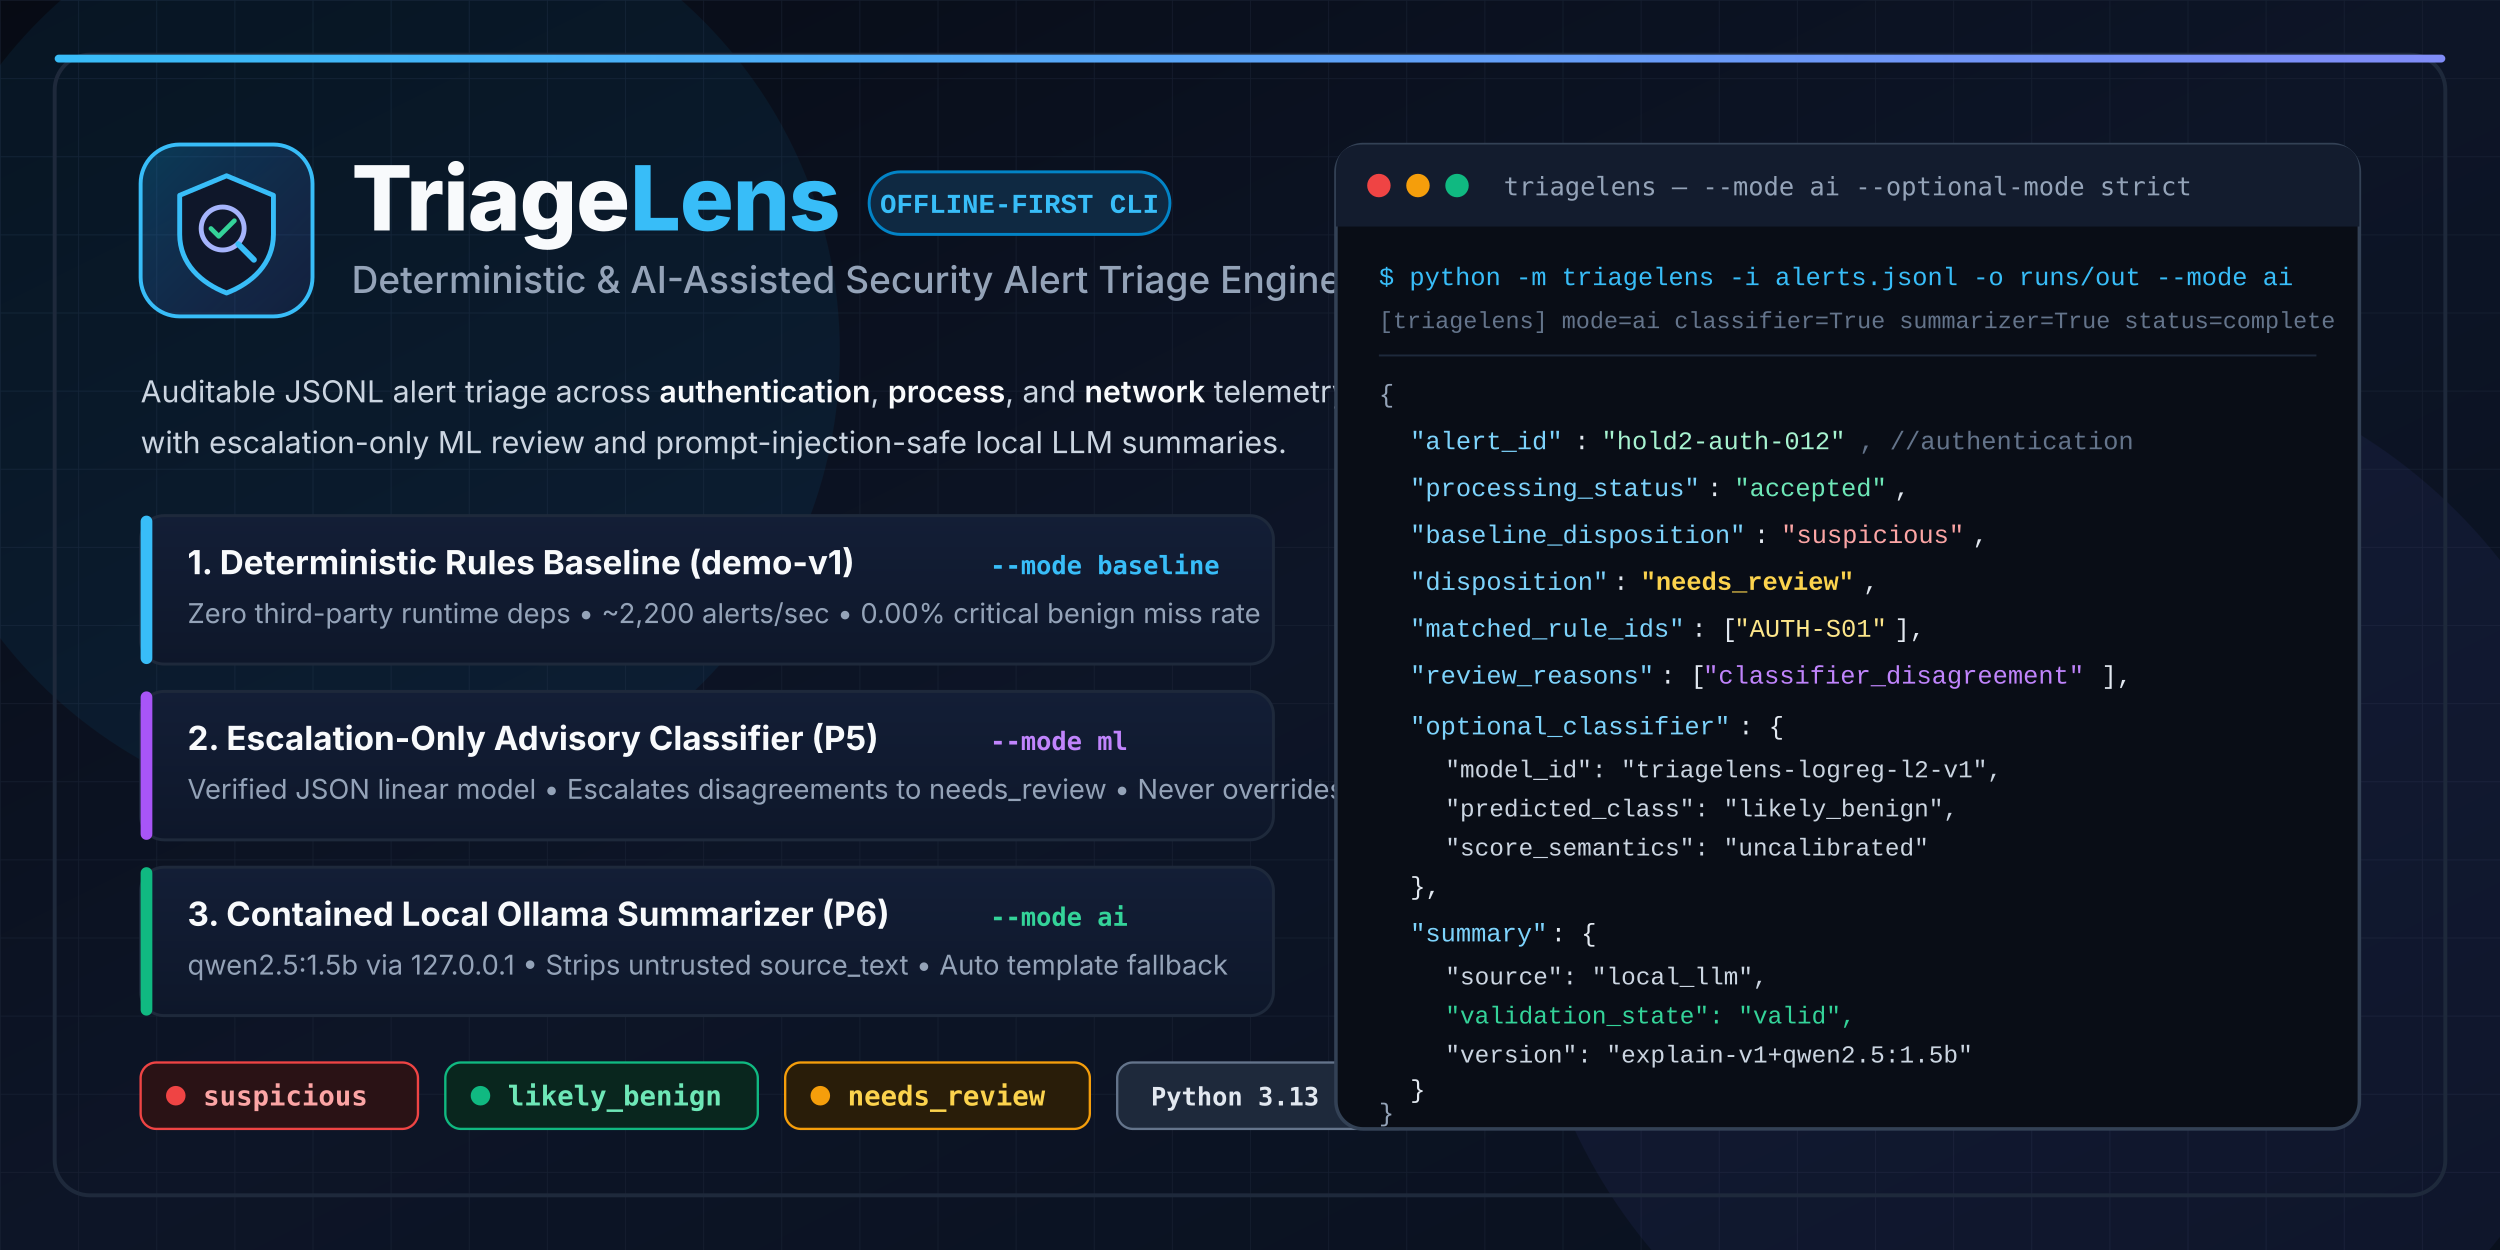
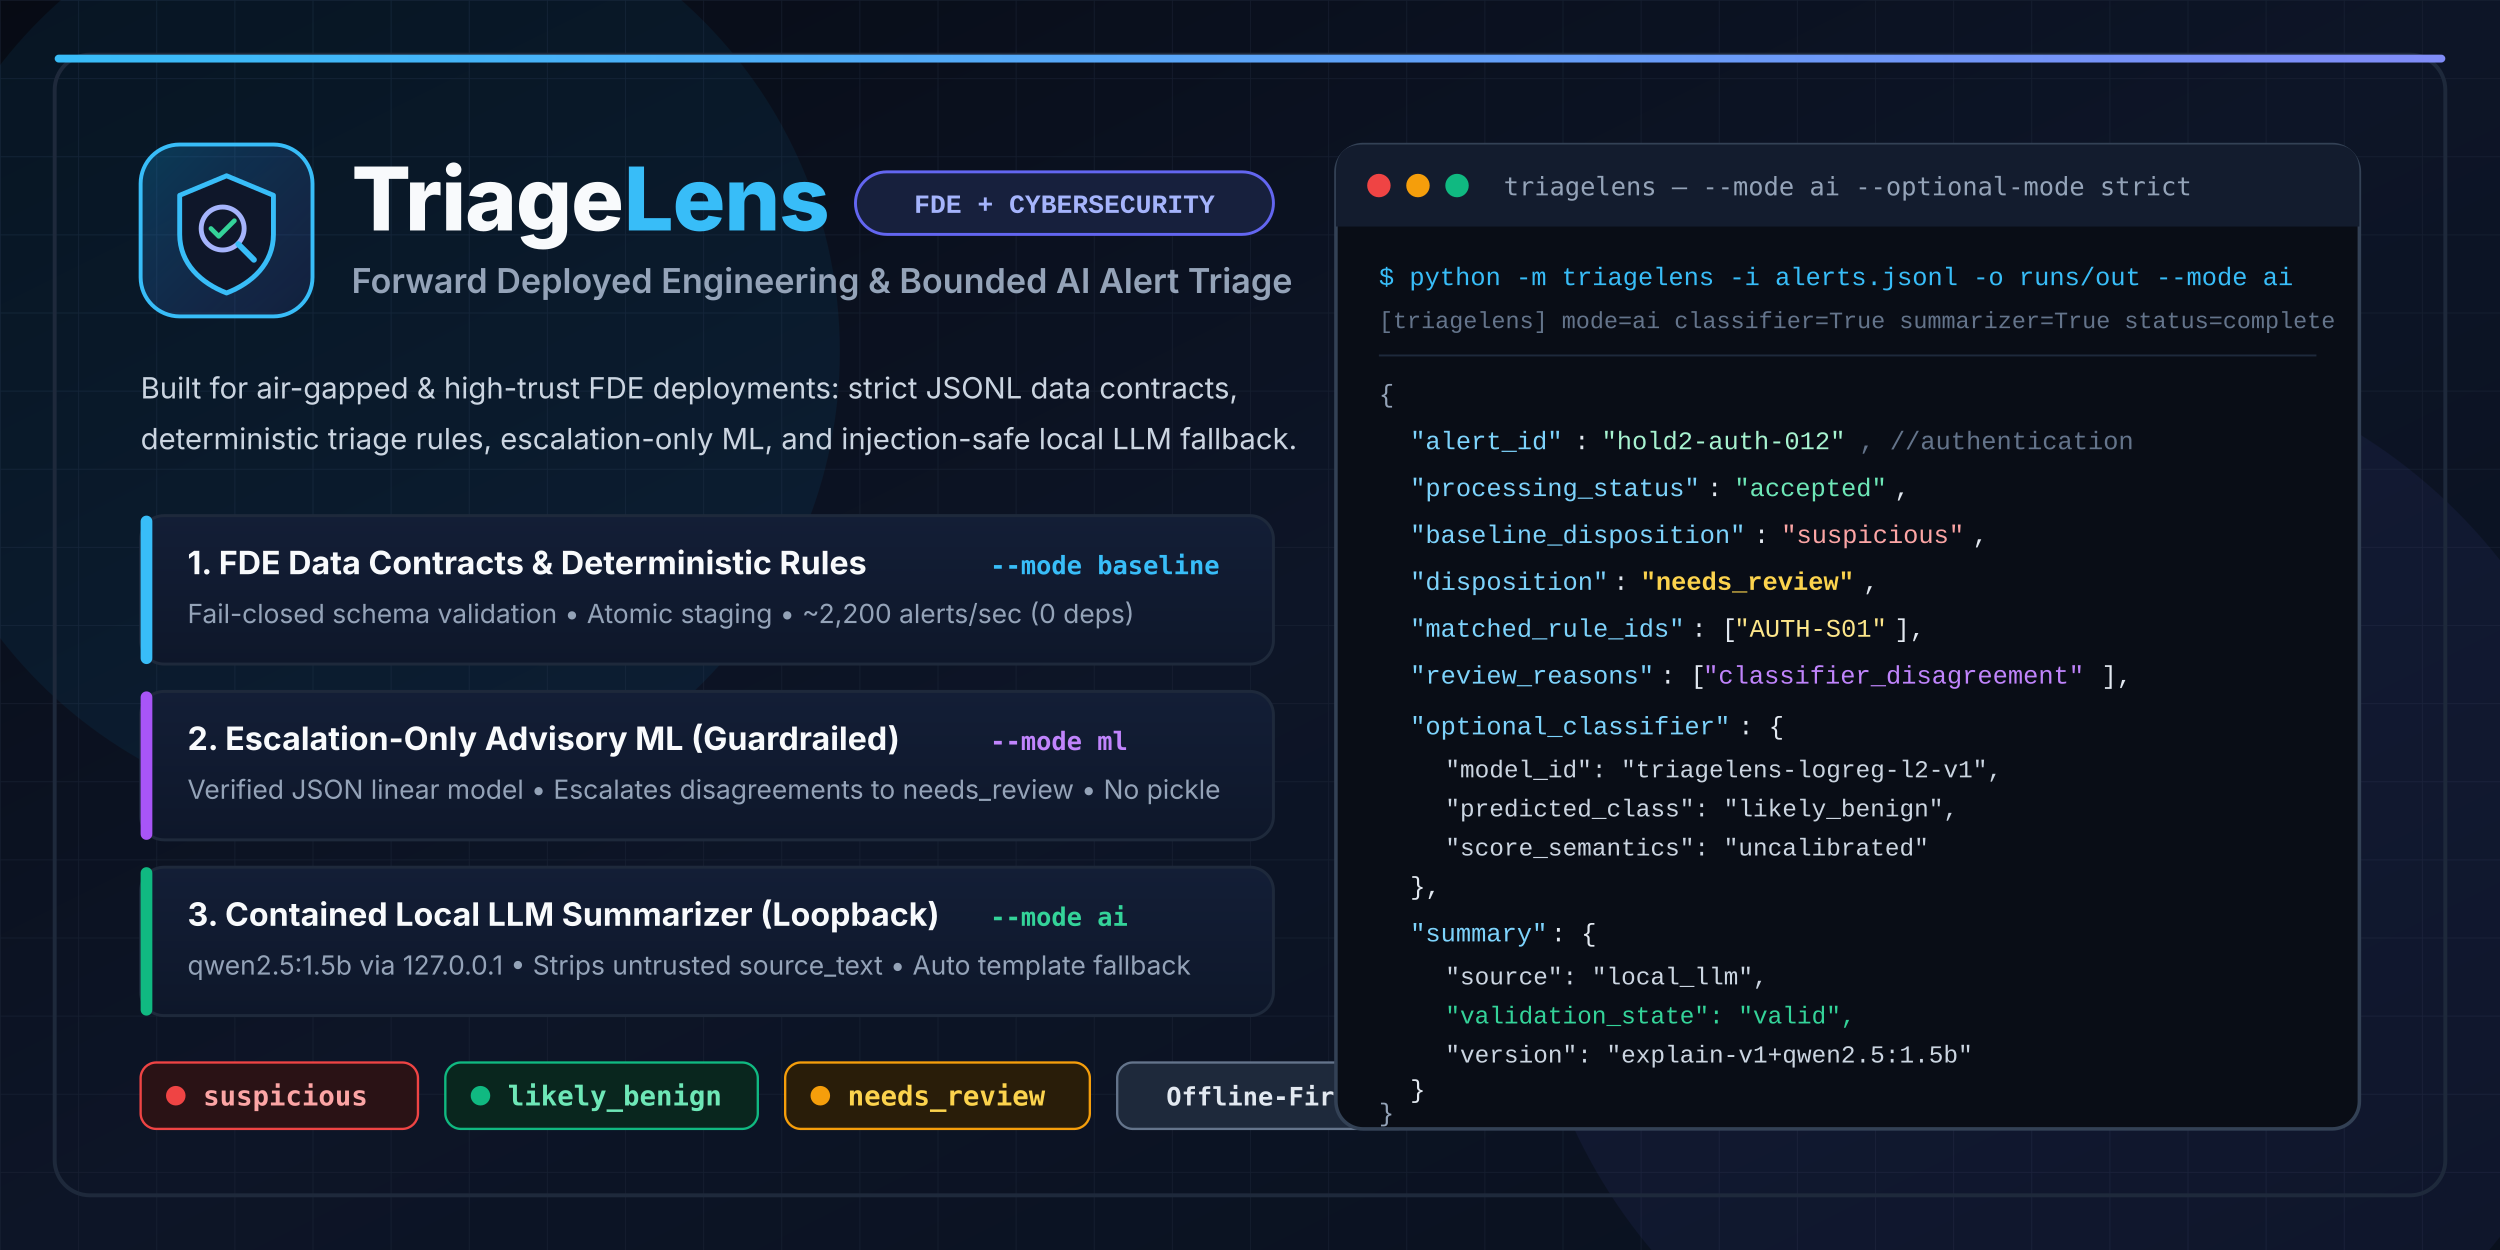
<svg xmlns="http://www.w3.org/2000/svg" viewBox="0 0 1280 640" width="1280" height="640">
  <defs>
    <linearGradient id="bgGrad" x1="0%" y1="0%" x2="100%" y2="100%">
      <stop offset="0%" stop-color="#070B14" />
      <stop offset="50%" stop-color="#0D1527" />
      <stop offset="100%" stop-color="#09101D" />
    </linearGradient>
    <linearGradient id="accentCyan" x1="0%" y1="0%" x2="100%" y2="0%">
      <stop offset="0%" stop-color="#38BDF8" />
      <stop offset="100%" stop-color="#818CF8" />
    </linearGradient>
    <linearGradient id="shieldGrad" x1="0%" y1="0%" x2="100%" y2="100%">
      <stop offset="0%" stop-color="#0EA5E9" stop-opacity="0.25" />
      <stop offset="100%" stop-color="#6366F1" stop-opacity="0.10" />
    </linearGradient>
    <linearGradient id="cardGrad" x1="0%" y1="0%" x2="0%" y2="100%">
      <stop offset="0%" stop-color="#131E36" />
      <stop offset="100%" stop-color="#0E172A" />
    </linearGradient>
    <pattern id="grid" width="40" height="40" patternUnits="userSpaceOnUse">
      <path d="M 40 0 L 0 0 0 40" fill="none" stroke="#1E293B" stroke-width="0.8" stroke-opacity="0.55" />
    </pattern>
  </defs>
  <rect width="1280" height="640" fill="url(#bgGrad)" />
  <rect width="1280" height="640" fill="url(#grid)" />
  <circle cx="190" cy="180" r="240" fill="#0EA5E9" opacity="0.07" />
  <circle cx="1060" cy="460" r="280" fill="#6366F1" opacity="0.07" />
  <rect x="28" y="28" width="1224" height="584" rx="18" fill="none" stroke="#1E293B" stroke-width="2" />
  <rect x="28" y="28" width="1224" height="4" rx="2" fill="url(#accentCyan)" />
  <g transform="translate(72, 74)">
    <rect x="0" y="0" width="88" height="88" rx="20" fill="url(#shieldGrad)" stroke="#38BDF8" stroke-width="2" />
    <path d="M44 16 L68 26 L68 46 C68 61 57 71 44 76 C31 71 20 61 20 46 L20 26 Z" fill="#0F172A" stroke="#38BDF8" stroke-width="2.5" stroke-linejoin="round" />
    <circle cx="42" cy="43" r="11" fill="none" stroke="#A5B4FC" stroke-width="2.5" />
    <line x1="50" y1="51" x2="58" y2="59" stroke="#38BDF8" stroke-width="3" stroke-linecap="round" />
    <path d="M36 43 L40 47 L48 39" fill="none" stroke="#34D399" stroke-width="2.4" stroke-linecap="round" stroke-linejoin="round" />
  </g>
-   <text x="180" y="118" font-family="'Segoe UI', Inter, system-ui, sans-serif" font-size="46" font-weight="800" fill="#F8FAFC" letter-spacing="-0.5">
+   <text x="180" y="118" font-family="'Segoe UI', Inter, system-ui, sans-serif" font-size="45" font-weight="800" fill="#F8FAFC" letter-spacing="-0.5">
    Triage<tspan fill="#38BDF8">Lens</tspan>
  </text>
-   <rect x="445" y="88" width="154" height="32" rx="16" fill="#0F2942" stroke="#0284C7" stroke-width="1.5" />
-   <text x="522" y="109" text-anchor="middle" font-family="Consolas, 'Courier New', monospace" font-size="14" font-weight="700" fill="#38BDF8">
-     OFFLINE-FIRST CLI
+   <rect x="438" y="88" width="214" height="32" rx="16" fill="#17203D" stroke="#6366F1" stroke-width="1.5" />
+   <text x="545" y="109" text-anchor="middle" font-family="Consolas, 'Courier New', monospace" font-size="13.5" font-weight="700" fill="#A5B4FC">
+     FDE + CYBERSECURITY
  </text>
-   <text x="180" y="150" font-family="'Segoe UI', Inter, system-ui, sans-serif" font-size="19" font-weight="500" fill="#94A3B8">
-     Deterministic &amp; AI-Assisted Security Alert Triage Engine
+   <text x="180" y="150" font-family="'Segoe UI', Inter, system-ui, sans-serif" font-size="17.5" font-weight="600" fill="#94A3B8">
+     Forward Deployed Engineering &amp; Bounded AI Alert Triage
  </text>
-   <text x="72" y="206" font-family="'Segoe UI', Inter, system-ui, sans-serif" font-size="15.5" fill="#CBD5E1">
-     Auditable JSONL alert triage across <tspan fill="#F8FAFC" font-weight="600">authentication</tspan>, <tspan fill="#F8FAFC" font-weight="600">process</tspan>, and <tspan fill="#F8FAFC" font-weight="600">network</tspan> telemetry
+   <text x="72" y="204" font-family="'Segoe UI', Inter, system-ui, sans-serif" font-size="15" fill="#CBD5E1">
+     Built for air-gapped &amp; high-trust FDE deployments: strict JSONL data contracts,
  </text>
-   <text x="72" y="232" font-family="'Segoe UI', Inter, system-ui, sans-serif" font-size="15.5" fill="#CBD5E1">
-     with escalation-only ML review and prompt-injection-safe local LLM summaries.
+   <text x="72" y="230" font-family="'Segoe UI', Inter, system-ui, sans-serif" font-size="15" fill="#CBD5E1">
+     deterministic triage rules, escalation-only ML, and injection-safe local LLM fallback.
  </text>
  <g transform="translate(72, 264)">
    <rect width="580" height="76" rx="12" fill="url(#cardGrad)" stroke="#1E293B" stroke-width="1.5" />
    <rect x="0" y="0" width="6" height="76" rx="3" fill="#38BDF8" />
-     <text x="24" y="30" font-family="'Segoe UI', Inter, sans-serif" font-size="17" font-weight="700" fill="#F8FAFC">
-       1. Deterministic Rules Baseline (demo-v1)
+     <text x="24" y="30" font-family="'Segoe UI', Inter, sans-serif" font-size="16.5" font-weight="700" fill="#F8FAFC">
+       1. FDE Data Contracts &amp; Deterministic Rules
    </text>
    <text x="435" y="30" font-family="Consolas, monospace" font-size="13" font-weight="700" fill="#38BDF8">
      --mode baseline
    </text>
-     <text x="24" y="55" font-family="'Segoe UI', Inter, sans-serif" font-size="14" fill="#94A3B8">
-       Zero third-party runtime deps • ~2,200 alerts/sec • 0.00% critical benign miss rate
+     <text x="24" y="55" font-family="'Segoe UI', Inter, sans-serif" font-size="13.5" fill="#94A3B8">
+       Fail-closed schema validation • Atomic staging • ~2,200 alerts/sec (0 deps)
    </text>
  </g>
  <g transform="translate(72, 354)">
    <rect width="580" height="76" rx="12" fill="url(#cardGrad)" stroke="#1E293B" stroke-width="1.5" />
    <rect x="0" y="0" width="6" height="76" rx="3" fill="#A855F7" />
-     <text x="24" y="30" font-family="'Segoe UI', Inter, sans-serif" font-size="17" font-weight="700" fill="#F8FAFC">
-       2. Escalation-Only Advisory Classifier (P5)
+     <text x="24" y="30" font-family="'Segoe UI', Inter, sans-serif" font-size="16.5" font-weight="700" fill="#F8FAFC">
+       2. Escalation-Only Advisory ML (Guardrailed)
    </text>
    <text x="435" y="30" font-family="Consolas, monospace" font-size="13" font-weight="700" fill="#C084FC">
      --mode ml
    </text>
-     <text x="24" y="55" font-family="'Segoe UI', Inter, sans-serif" font-size="14" fill="#94A3B8">
-       Verified JSON linear model • Escalates disagreements to needs_review • Never overrides rules
+     <text x="24" y="55" font-family="'Segoe UI', Inter, sans-serif" font-size="13.5" fill="#94A3B8">
+       Verified JSON linear model • Escalates disagreements to needs_review • No pickle
    </text>
  </g>
  <g transform="translate(72, 444)">
    <rect width="580" height="76" rx="12" fill="url(#cardGrad)" stroke="#1E293B" stroke-width="1.5" />
    <rect x="0" y="0" width="6" height="76" rx="3" fill="#10B981" />
-     <text x="24" y="30" font-family="'Segoe UI', Inter, sans-serif" font-size="17" font-weight="700" fill="#F8FAFC">
-       3. Contained Local Ollama Summarizer (P6)
+     <text x="24" y="30" font-family="'Segoe UI', Inter, sans-serif" font-size="16.5" font-weight="700" fill="#F8FAFC">
+       3. Contained Local LLM Summarizer (Loopback)
    </text>
    <text x="435" y="30" font-family="Consolas, monospace" font-size="13" font-weight="700" fill="#34D399">
      --mode ai
    </text>
-     <text x="24" y="55" font-family="'Segoe UI', Inter, sans-serif" font-size="14" fill="#94A3B8">
+     <text x="24" y="55" font-family="'Segoe UI', Inter, sans-serif" font-size="13.5" fill="#94A3B8">
      qwen2.5:1.5b via 127.0.0.1 • Strips untrusted source_text • Auto template fallback
    </text>
  </g>
  <g transform="translate(72, 544)">
    <rect x="0" y="0" width="142" height="34" rx="8" fill="#2A1215" stroke="#EF4444" stroke-width="1.2" />
    <circle cx="18" cy="17" r="5" fill="#EF4444" />
    <text x="32" y="22" font-family="Consolas, monospace" font-size="14" font-weight="700" fill="#FCA5A5">suspicious</text>
    <rect x="156" y="0" width="160" height="34" rx="8" fill="#09261E" stroke="#10B981" stroke-width="1.2" />
    <circle cx="174" cy="17" r="5" fill="#10B981" />
    <text x="188" y="22" font-family="Consolas, monospace" font-size="14" font-weight="700" fill="#6EE7B7">likely_benign</text>
    <rect x="330" y="0" width="156" height="34" rx="8" fill="#291D09" stroke="#F59E0B" stroke-width="1.2" />
    <circle cx="348" cy="17" r="5" fill="#F59E0B" />
    <text x="362" y="22" font-family="Consolas, monospace" font-size="14" font-weight="700" fill="#FCD34D">needs_review</text>
    <rect x="500" y="0" width="152" height="34" rx="8" fill="#1E293B" stroke="#64748B" stroke-width="1.2" />
-     <text x="576" y="22" text-anchor="middle" font-family="Consolas, monospace" font-size="13" font-weight="700" fill="#E2E8F0">Python 3.13 CLI</text>
+     <text x="576" y="22" text-anchor="middle" font-family="Consolas, monospace" font-size="13" font-weight="700" fill="#E2E8F0">Offline-First</text>
  </g>
  <g transform="translate(684, 74)">
    <rect width="524" height="504" rx="14" fill="#090D16" stroke="#334155" stroke-width="1.8" />
    <path d="M 0 14 Q 0 0 14 0 L 510 0 Q 524 0 524 14 L 524 42 L 0 42 Z" fill="#131C2E" />
    <circle cx="22" cy="21" r="6" fill="#EF4444" />
    <circle cx="42" cy="21" r="6" fill="#F59E0B" />
    <circle cx="62" cy="21" r="6" fill="#10B981" />
    <text x="262" y="26" text-anchor="middle" font-family="Consolas, monospace" font-size="13" fill="#94A3B8">
      triagelens — --mode ai --optional-mode strict
    </text>
    <text x="22" y="72" font-family="Consolas, 'Courier New', monospace" font-size="13" fill="#38BDF8">
      $ python -m triagelens -i alerts.jsonl -o runs/out --mode ai
    </text>
    <text x="22" y="94" font-family="Consolas, 'Courier New', monospace" font-size="12" fill="#64748B">
      [triagelens] mode=ai classifier=True summarizer=True status=complete
    </text>
    <line x1="22" y1="108" x2="502" y2="108" stroke="#1E293B" stroke-width="1" />
    <text x="22" y="132" font-family="Consolas, 'Courier New', monospace" font-size="13" fill="#94A3B8">{</text>
    <text x="38" y="156" font-family="Consolas, 'Courier New', monospace" font-size="13" fill="#7DD3FC">"alert_id"</text>
    <text x="122" y="156" font-family="Consolas, 'Courier New', monospace" font-size="13" fill="#E2E8F0">: </text>
    <text x="136" y="156" font-family="Consolas, 'Courier New', monospace" font-size="13" fill="#A7F3D0">"hold2-auth-012"</text>
    <text x="268" y="156" font-family="Consolas, 'Courier New', monospace" font-size="13" fill="#64748B">, //authentication</text>
    <text x="38" y="180" font-family="Consolas, 'Courier New', monospace" font-size="13" fill="#7DD3FC">"processing_status"</text>
    <text x="190" y="180" font-family="Consolas, 'Courier New', monospace" font-size="13" fill="#E2E8F0">: </text>
    <text x="204" y="180" font-family="Consolas, 'Courier New', monospace" font-size="13" fill="#6EE7B7">"accepted"</text>
    <text x="286" y="180" font-family="Consolas, 'Courier New', monospace" font-size="13" fill="#E2E8F0">,</text>
    <text x="38" y="204" font-family="Consolas, 'Courier New', monospace" font-size="13" fill="#7DD3FC">"baseline_disposition"</text>
    <text x="214" y="204" font-family="Consolas, 'Courier New', monospace" font-size="13" fill="#E2E8F0">: </text>
    <text x="228" y="204" font-family="Consolas, 'Courier New', monospace" font-size="13" fill="#FCA5A5">"suspicious"</text>
    <text x="326" y="204" font-family="Consolas, 'Courier New', monospace" font-size="13" fill="#E2E8F0">,</text>
    <text x="38" y="228" font-family="Consolas, 'Courier New', monospace" font-size="13" fill="#7DD3FC">"disposition"</text>
    <text x="142" y="228" font-family="Consolas, 'Courier New', monospace" font-size="13" fill="#E2E8F0">: </text>
    <text x="156" y="228" font-family="Consolas, 'Courier New', monospace" font-size="13" fill="#FCD34D" font-weight="700">"needs_review"</text>
    <text x="270" y="228" font-family="Consolas, 'Courier New', monospace" font-size="13" fill="#E2E8F0">,</text>
    <text x="38" y="252" font-family="Consolas, 'Courier New', monospace" font-size="13" fill="#7DD3FC">"matched_rule_ids"</text>
    <text x="182" y="252" font-family="Consolas, 'Courier New', monospace" font-size="13" fill="#E2E8F0">: [</text>
    <text x="204" y="252" font-family="Consolas, 'Courier New', monospace" font-size="13" fill="#FDE68A">"AUTH-S01"</text>
    <text x="286" y="252" font-family="Consolas, 'Courier New', monospace" font-size="13" fill="#E2E8F0">],</text>
    <text x="38" y="276" font-family="Consolas, 'Courier New', monospace" font-size="13" fill="#7DD3FC">"review_reasons"</text>
    <text x="166" y="276" font-family="Consolas, 'Courier New', monospace" font-size="13" fill="#E2E8F0">: [</text>
    <text x="188" y="276" font-family="Consolas, 'Courier New', monospace" font-size="13" fill="#C084FC">"classifier_disagreement"</text>
    <text x="392" y="276" font-family="Consolas, 'Courier New', monospace" font-size="13" fill="#E2E8F0">],</text>
    <text x="38" y="302" font-family="Consolas, 'Courier New', monospace" font-size="13" fill="#7DD3FC">"optional_classifier"</text>
    <text x="206" y="302" font-family="Consolas, 'Courier New', monospace" font-size="13" fill="#E2E8F0">: {</text>
    <text x="56" y="324" font-family="Consolas, 'Courier New', monospace" font-size="12.5" fill="#CBD5E1">"model_id": "triagelens-logreg-l2-v1",</text>
    <text x="56" y="344" font-family="Consolas, 'Courier New', monospace" font-size="12.5" fill="#CBD5E1">"predicted_class": "likely_benign",</text>
    <text x="56" y="364" font-family="Consolas, 'Courier New', monospace" font-size="12.5" fill="#CBD5E1">"score_semantics": "uncalibrated"</text>
    <text x="38" y="384" font-family="Consolas, 'Courier New', monospace" font-size="13" fill="#E2E8F0">},</text>
    <text x="38" y="408" font-family="Consolas, 'Courier New', monospace" font-size="13" fill="#7DD3FC">"summary"</text>
    <text x="110" y="408" font-family="Consolas, 'Courier New', monospace" font-size="13" fill="#E2E8F0">: {</text>
    <text x="56" y="430" font-family="Consolas, 'Courier New', monospace" font-size="12.5" fill="#CBD5E1">"source": "local_llm",</text>
    <text x="56" y="450" font-family="Consolas, 'Courier New', monospace" font-size="12.5" fill="#34D399">"validation_state": "valid",</text>
    <text x="56" y="470" font-family="Consolas, 'Courier New', monospace" font-size="12.5" fill="#CBD5E1">"version": "explain-v1+qwen2.5:1.5b"</text>
    <text x="38" y="488" font-family="Consolas, 'Courier New', monospace" font-size="13" fill="#E2E8F0">}</text>
    <text x="22" y="500" font-family="Consolas, 'Courier New', monospace" font-size="13" fill="#94A3B8">}</text>
  </g>
</svg>
